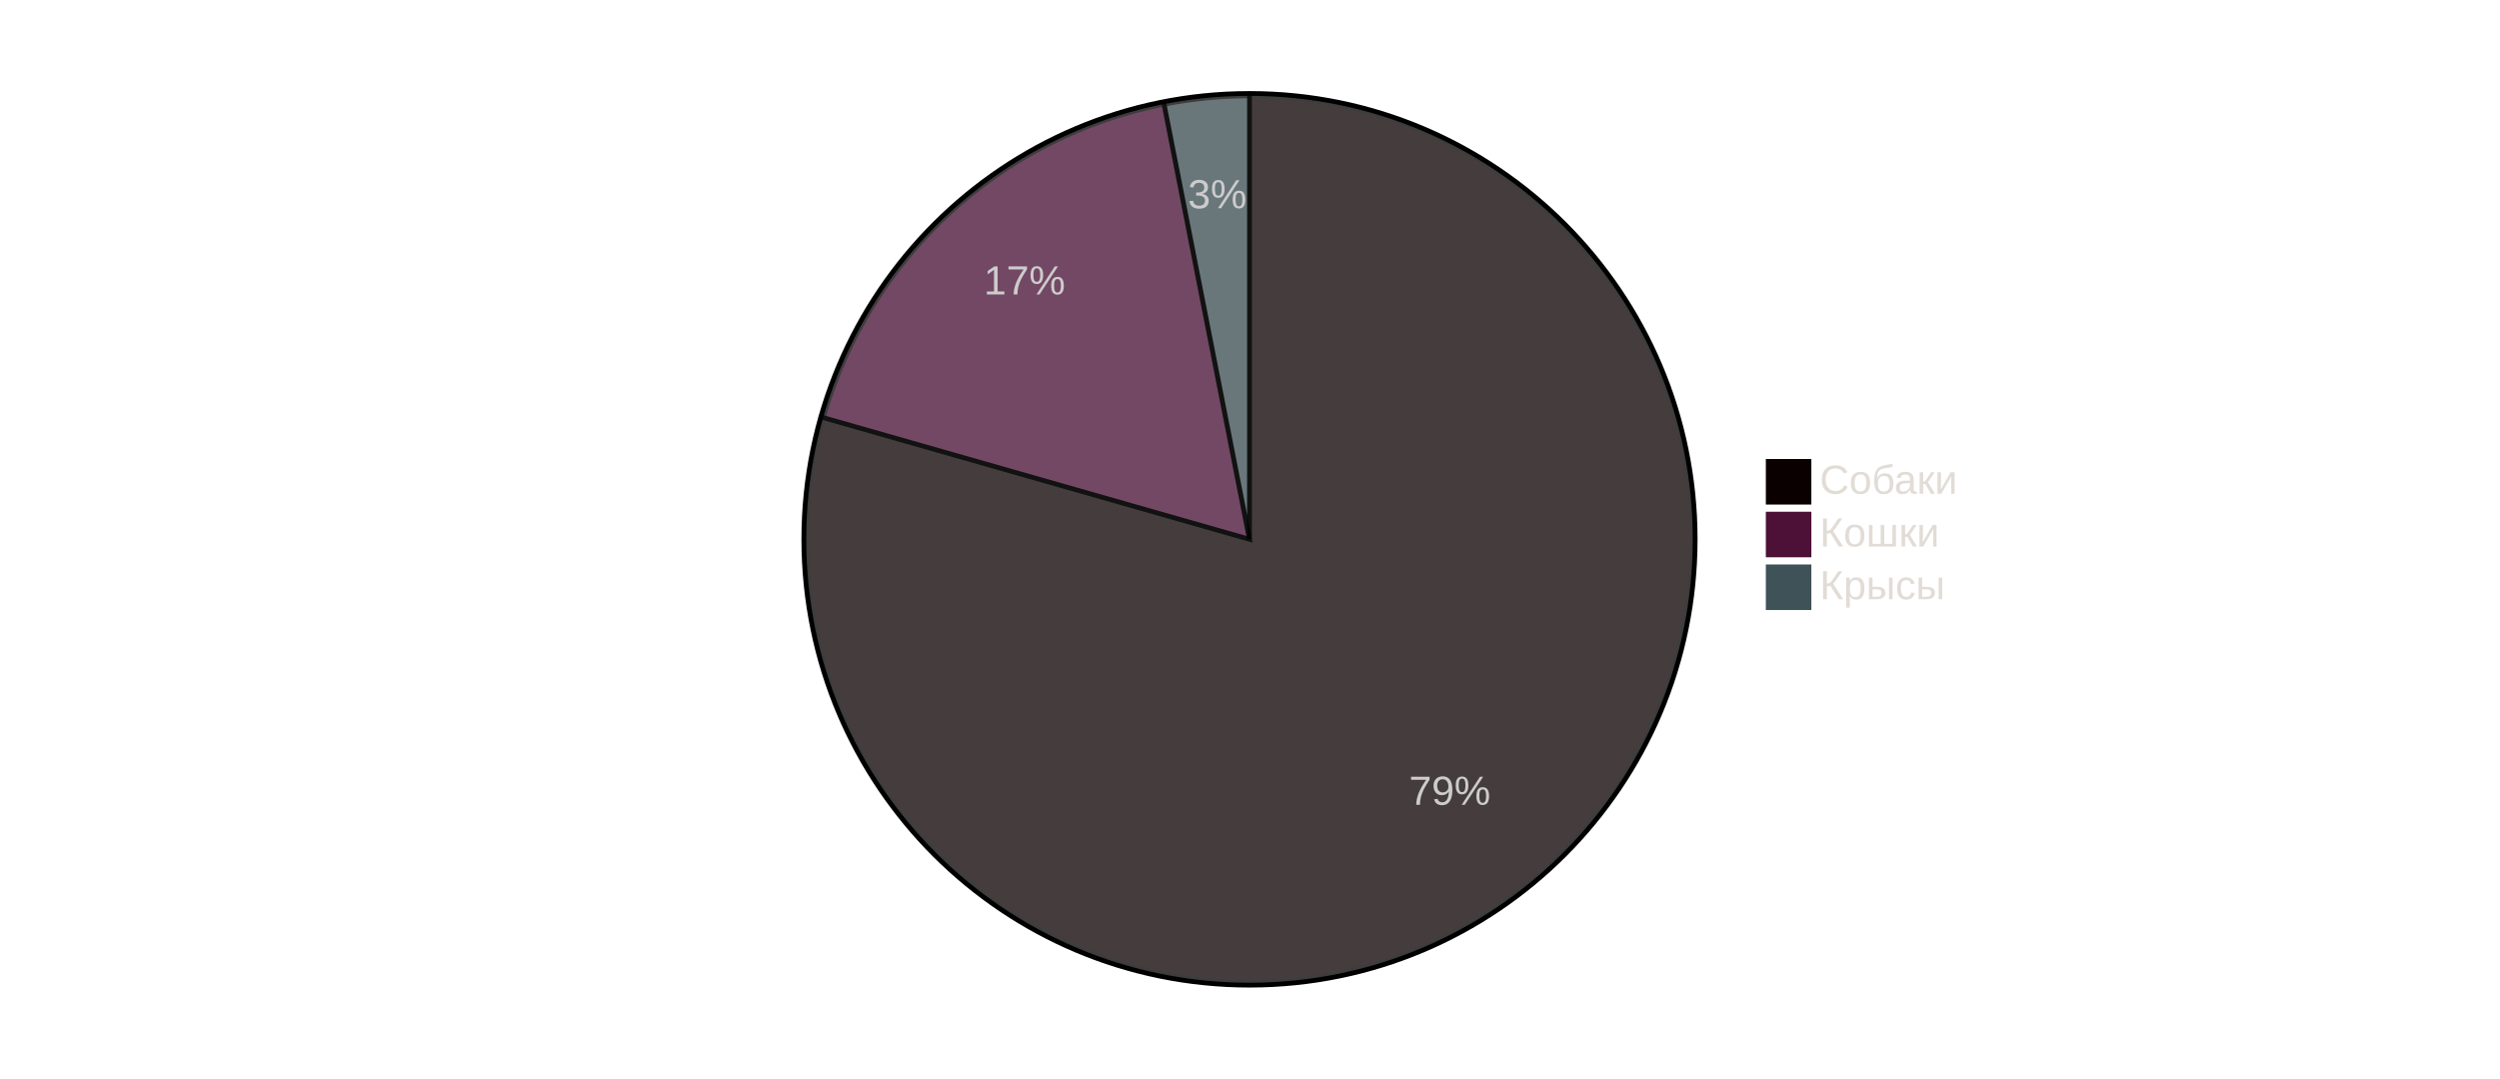
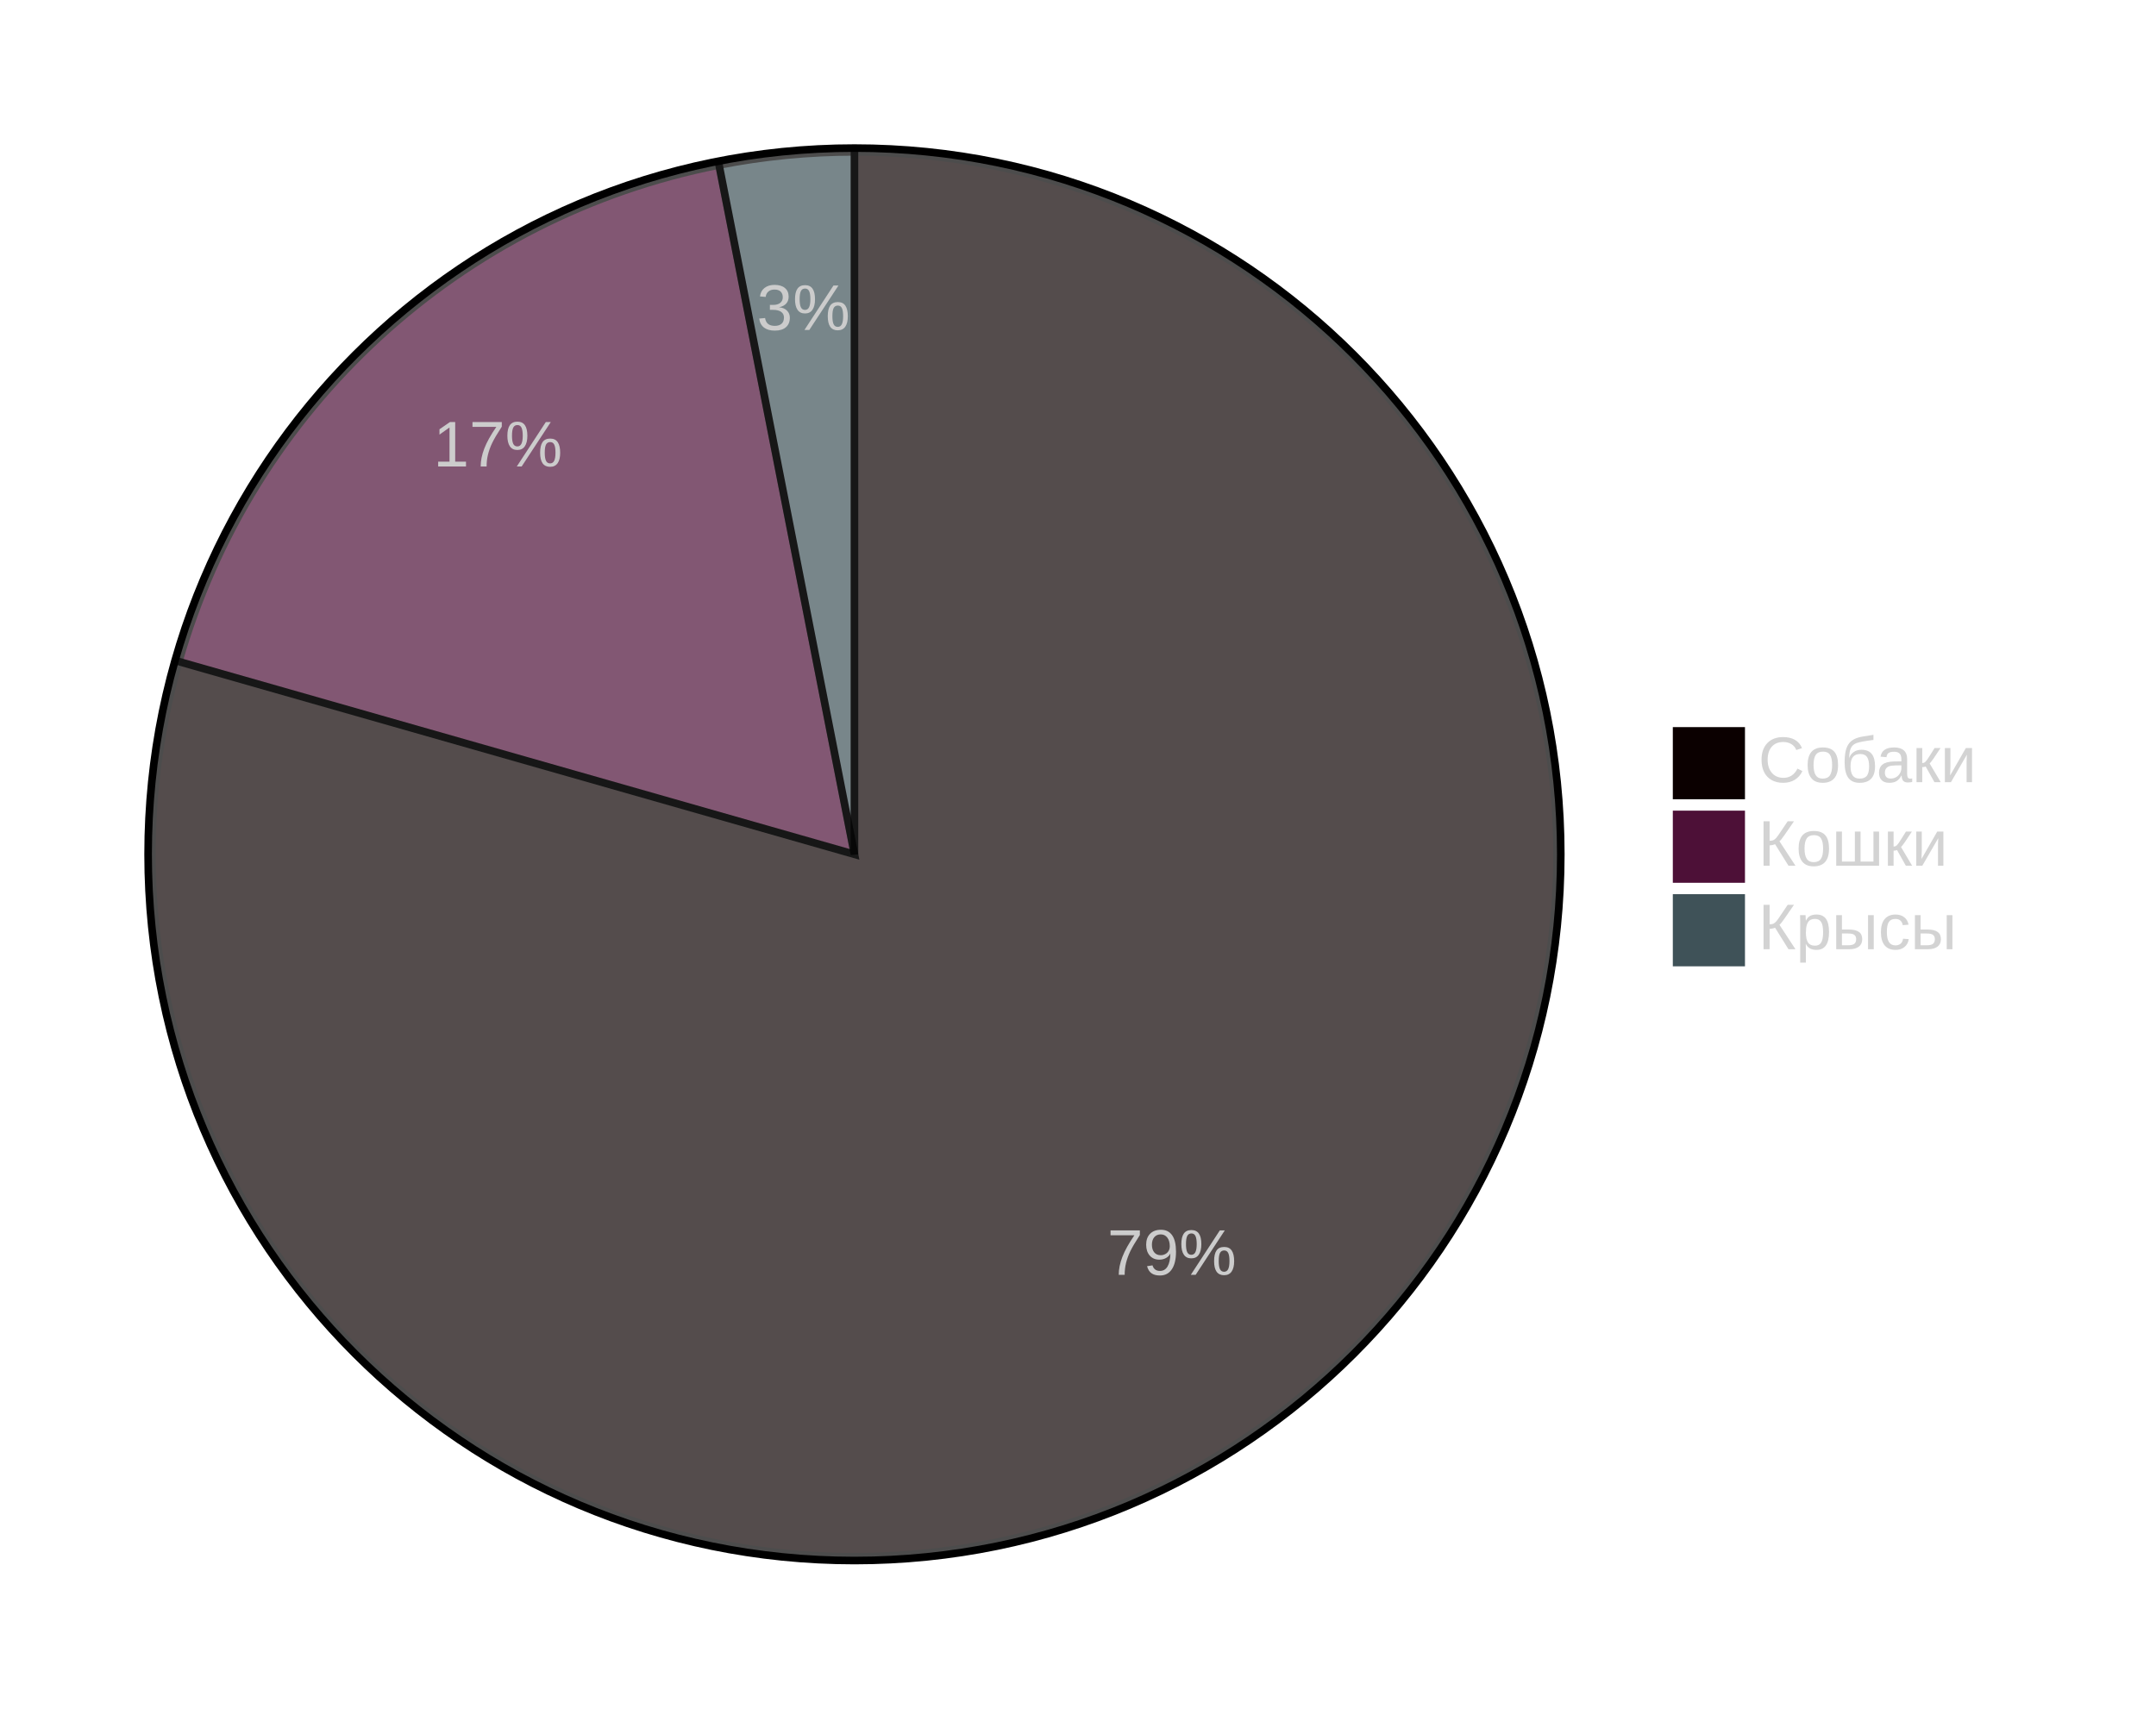
- <svg xmlns="http://www.w3.org/2000/svg" aria-roledescription="pie" role="graphics-document document" style="max-width: 1043px;" viewBox="0 0 1043 450" width="100%" id="mermaid-graph-24">
-   <style>#mermaid-graph-24{font-family:"trebuchet ms",verdana,arial,sans-serif;font-size:16px;fill:#ccc;}#mermaid-graph-24 .error-icon{fill:#a44141;}#mermaid-graph-24 .error-text{fill:#ddd;stroke:#ddd;}#mermaid-graph-24 .edge-thickness-normal{stroke-width:2px;}#mermaid-graph-24 .edge-thickness-thick{stroke-width:3.5px;}#mermaid-graph-24 .edge-pattern-solid{stroke-dasharray:0;}#mermaid-graph-24 .edge-pattern-dashed{stroke-dasharray:3;}#mermaid-graph-24 .edge-pattern-dotted{stroke-dasharray:2;}#mermaid-graph-24 .marker{fill:lightgrey;stroke:lightgrey;}#mermaid-graph-24 .marker.cross{stroke:lightgrey;}#mermaid-graph-24 svg{font-family:"trebuchet ms",verdana,arial,sans-serif;font-size:16px;}#mermaid-graph-24 .pieCircle{stroke:black;stroke-width:2px;opacity:0.7;}#mermaid-graph-24 .pieOuterCircle{stroke:black;stroke-width:2px;fill:nодин;}#mermaid-graph-24 .pieTitleText{text-anchor:middle;font-size:25px;fill:hsl(28.571, 17.355%, 86.275%);font-family:"trebuchet ms",verdana,arial,sans-serif;}#mermaid-graph-24 .slice{font-family:"trebuchet ms",verdana,arial,sans-serif;fill:#ccc;font-size:17px;}#mermaid-graph-24 .legend text{fill:hsl(28.571, 17.355%, 86.275%);font-family:"trebuchet ms",verdana,arial,sans-serif;font-size:17px;}#mermaid-graph-24 :root{--mermaid-font-family:"trebuchet ms",verdana,arial,sans-serif;}</style>
+ <svg xmlns="http://www.w3.org/2000/svg" id="m_codehwo17h4" width="100%" viewBox="0 0 567.734 450" style="max-width: 567.734px;" role="graphics-document document" aria-roledescription="pie">
+   <style>#m_codehwo17h4{font-family:"trebuchet ms",verdana,arial,sans-serif;font-size:16px;fill:#ccc;}@keyframes edge-animation-frame{from{stroke-dashoffset:0;}}@keyframes dash{to{stroke-dashoffset:0;}}#m_codehwo17h4 .edge-animation-slow{stroke-dasharray:9,5!important;stroke-dashoffset:900;animation:dash 50s linear infinite;stroke-linecap:round;}#m_codehwo17h4 .edge-animation-fast{stroke-dasharray:9,5!important;stroke-dashoffset:900;animation:dash 20s linear infinite;stroke-linecap:round;}#m_codehwo17h4 .error-icon{fill:#a44141;}#m_codehwo17h4 .error-text{fill:#ddd;stroke:#ddd;}#m_codehwo17h4 .edge-thickness-normal{stroke-width:1px;}#m_codehwo17h4 .edge-thickness-thick{stroke-width:3.5px;}#m_codehwo17h4 .edge-pattern-solid{stroke-dasharray:0;}#m_codehwo17h4 .edge-thickness-invisible{stroke-width:0;fill:none;}#m_codehwo17h4 .edge-pattern-dashed{stroke-dasharray:3;}#m_codehwo17h4 .edge-pattern-dotted{stroke-dasharray:2;}#m_codehwo17h4 .marker{fill:lightgrey;stroke:lightgrey;}#m_codehwo17h4 .marker.cross{stroke:lightgrey;}#m_codehwo17h4 svg{font-family:"trebuchet ms",verdana,arial,sans-serif;font-size:16px;}#m_codehwo17h4 p{margin:0;}#m_codehwo17h4 .pieCircle{stroke:black;stroke-width:2px;opacity:0.7;}#m_codehwo17h4 .pieCircle.highlighted{scale:1.05;opacity:1;}#m_codehwo17h4 .pieCircle.highlightedOnHover:hover{transition-duration:250ms;scale:1.05;opacity:1;}#m_codehwo17h4 .pieOuterCircle{stroke:black;stroke-width:2px;fill:none;}#m_codehwo17h4 .pieTitleText{text-anchor:middle;font-size:25px;fill:lightgrey;font-family:"trebuchet ms",verdana,arial,sans-serif;}#m_codehwo17h4 .slice{font-family:"trebuchet ms",verdana,arial,sans-serif;fill:#ccc;font-size:17px;}#m_codehwo17h4 .legend text{fill:lightgrey;font-family:"trebuchet ms",verdana,arial,sans-serif;font-size:17px;}#m_codehwo17h4 .node .neo-node{stroke:#ccc;}#m_codehwo17h4 [data-look="neo"].node rect,#m_codehwo17h4 [data-look="neo"].cluster rect,#m_codehwo17h4 [data-look="neo"].node polygon{stroke:url(#m_codehwo17h4-gradient);filter:drop-shadow( 1px 2px 2px rgba(185,185,185,1));}#m_codehwo17h4 [data-look="neo"].swimlane.cluster rect{filter:none;}#m_codehwo17h4 [data-look="neo"].node path{stroke:url(#m_codehwo17h4-gradient);stroke-width:1px;}#m_codehwo17h4 [data-look="neo"].node .outer-path{filter:drop-shadow( 1px 2px 2px rgba(185,185,185,1));}#m_codehwo17h4 [data-look="neo"].node .neo-line path{stroke:#ccc;filter:none;}#m_codehwo17h4 [data-look="neo"].node circle{stroke:url(#m_codehwo17h4-gradient);filter:drop-shadow( 1px 2px 2px rgba(185,185,185,1));}#m_codehwo17h4 [data-look="neo"].node circle .state-start{fill:#000000;}#m_codehwo17h4 [data-look="neo"].icon-shape .icon{fill:url(#m_codehwo17h4-gradient);filter:drop-shadow( 1px 2px 2px rgba(185,185,185,1));}#m_codehwo17h4 [data-look="neo"].icon-shape .icon-neo path{stroke:url(#m_codehwo17h4-gradient);filter:drop-shadow( 1px 2px 2px rgba(185,185,185,1));}#m_codehwo17h4 :root{--mermaid-font-family:"trebuchet ms",verdana,arial,sans-serif;}</style>
  <g />
-   <g transform="translate(521.5,225)">
-     <circle class="pieOuterCircle" r="186" cy="0" cx="0" />
-     <path class="pieCircle" fill="#0b0000" d="M0,-185A185,185,0,1,1,-177.899,-50.763L0,0Z" />
-     <path class="pieCircle" fill="#4d1037" d="M-177.899,-50.763A185,185,0,0,1,-35.652,-181.532L0,0Z" />
-     <path class="pieCircle" fill="#3f5258" d="M-35.652,-181.532A185,185,0,0,1,0,-185L0,0Z" />
-     <text style="text-anchor: middle;" class="slice" transform="translate(83.57345,110.7567)">79%</text>
-     <text style="text-anchor: middle;" class="slice" transform="translate(-93.90334,-102.1456)">17%</text>
-     <text style="text-anchor: middle;" class="slice" transform="translate(-13.43251,-138.0983)">3%</text>
-     <text class="pieTitleText" y="-200" x="0" />
-     <g transform="translate(216,-33)" class="legend">
-       <rect style="fill: rgb(11, 0, 0); stroke: rgb(11, 0, 0);" height="18" width="18" />
-       <text y="14" x="22">Собаки</text>
+   <g transform="translate(225,225)">
+     <g>
+       <circle cx="0" cy="0" r="186" class="pieOuterCircle" />
+       <path d="M0,-185A185,185,0,1,1,-177.899,-50.763L0,0Z" fill="#0b0000" class="pieCircle" />
+       <path d="M-177.899,-50.763A185,185,0,0,1,-35.652,-181.532L0,0Z" fill="#4d1037" class="pieCircle" />
+       <path d="M-35.652,-181.532A185,185,0,0,1,0,-185L0,0Z" fill="#3f5258" class="pieCircle" />
+       <text transform="translate(83.57345,110.7567)" class="slice" style="text-anchor: middle;">79%</text>
+       <text transform="translate(-93.90334,-102.1456)" class="slice" style="text-anchor: middle;">17%</text>
+       <text transform="translate(-13.43251,-138.0983)" class="slice" style="text-anchor: middle;">3%</text>
    </g>
-     <g transform="translate(216,-11)" class="legend">
-       <rect style="fill: rgb(77, 16, 55); stroke: rgb(77, 16, 55);" height="18" width="18" />
-       <text y="14" x="22">Кошки</text>
+     <text x="0" y="-200" class="pieTitleText" />
+     <g class="legend" transform="translate(216,-33)">
+       <rect width="18" height="18" style="fill: rgb(11, 0, 0); stroke: rgb(11, 0, 0);" />
+       <text x="22" y="14">Собаки</text>
    </g>
-     <g transform="translate(216,11)" class="legend">
-       <rect style="fill: rgb(63, 82, 88); stroke: rgb(63, 82, 88);" height="18" width="18" />
-       <text y="14" x="22">Крысы</text>
+     <g class="legend" transform="translate(216,-11)">
+       <rect width="18" height="18" style="fill: rgb(77, 16, 55); stroke: rgb(77, 16, 55);" />
+       <text x="22" y="14">Кошки</text>
+     </g>
+     <g class="legend" transform="translate(216,11)">
+       <rect width="18" height="18" style="fill: rgb(63, 82, 88); stroke: rgb(63, 82, 88);" />
+       <text x="22" y="14">Крысы</text>
    </g>
  </g>
</svg>
